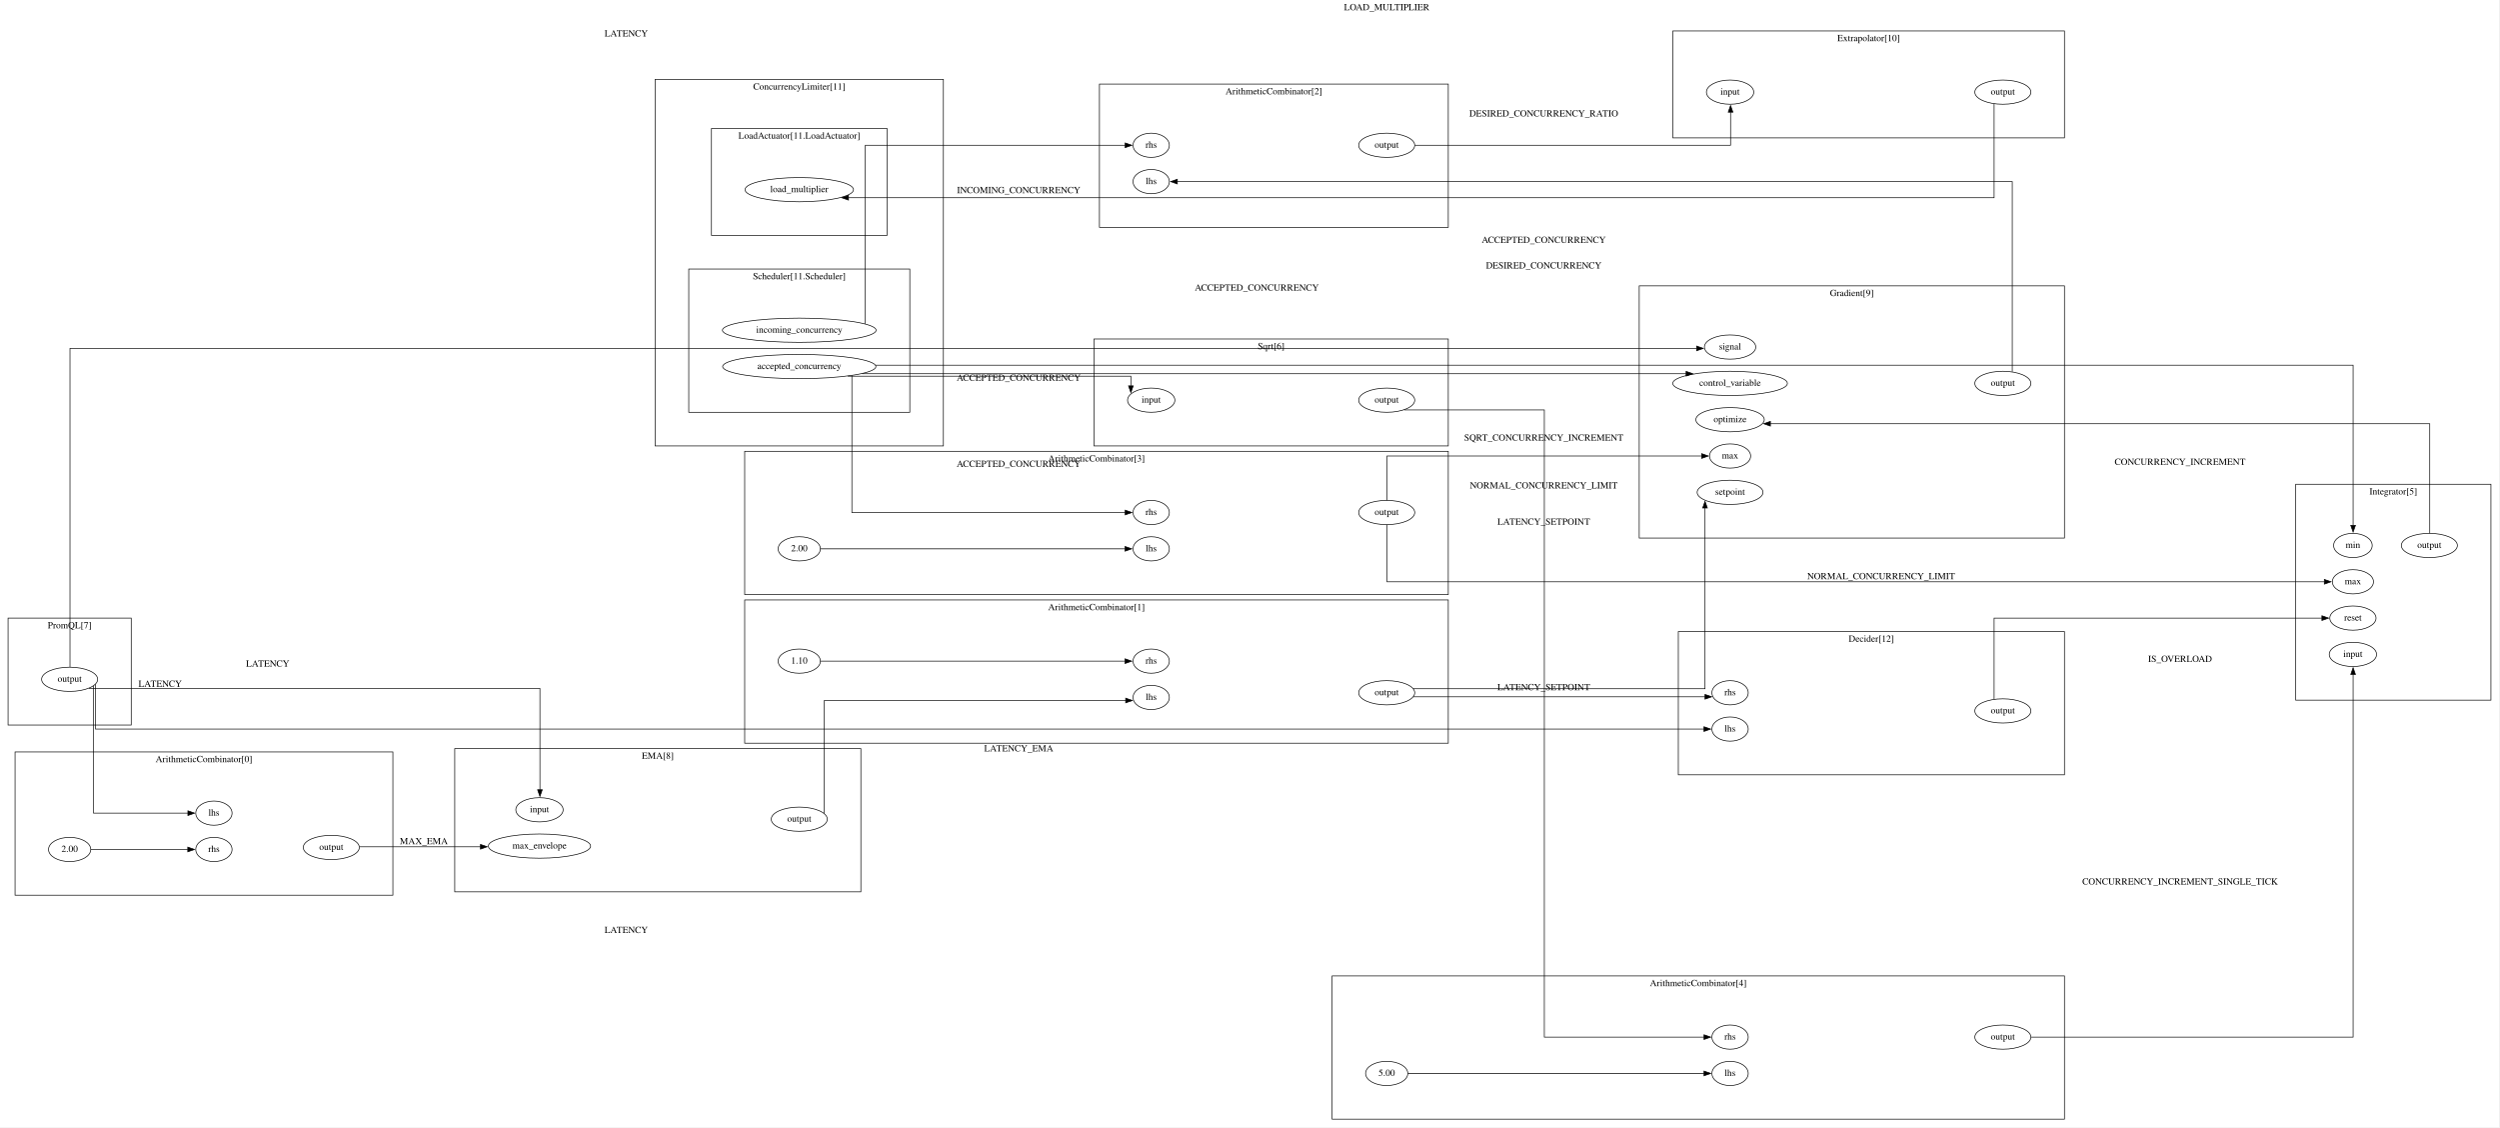
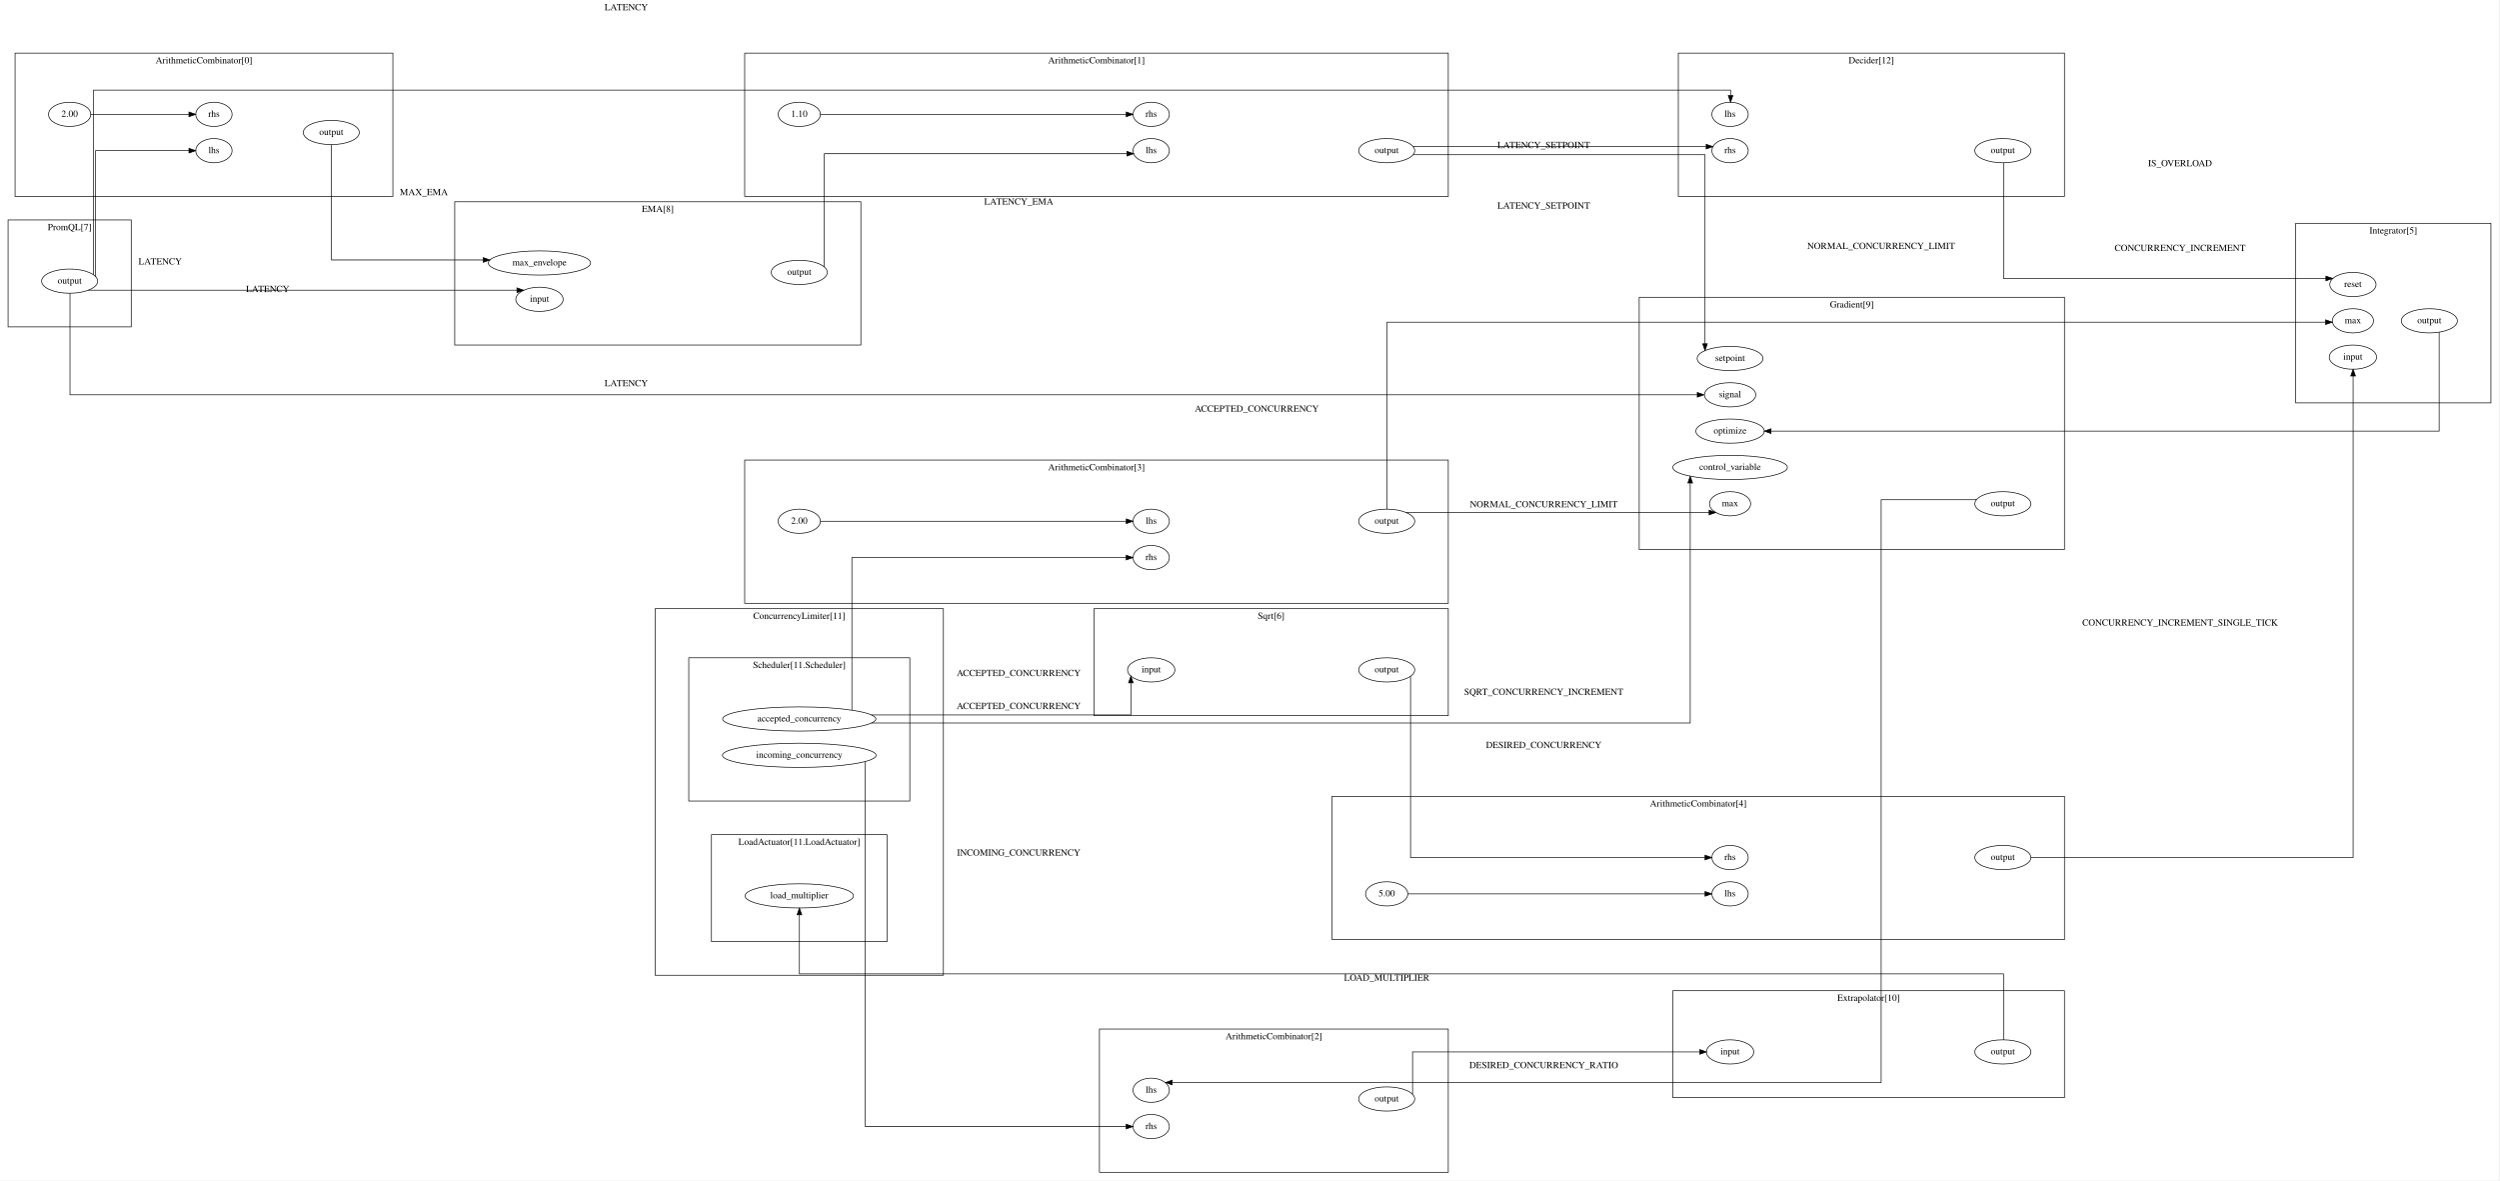
- <svg xmlns="http://www.w3.org/2000/svg" width="3717pt" height="1676pt" viewBox="0.00 0.00 3717.10 1676.00">
-   <g id="graph0" class="graph" transform="scale(1 1) rotate(0) translate(4 1672)">
-     <polygon fill="white" stroke="none" points="-4,4 -4,-1672 3713.1,-1672 3713.1,4 -4,4" />
+ <svg xmlns="http://www.w3.org/2000/svg" width="3717pt" height="1755pt" viewBox="0.00 0.00 3717.10 1755.00">
+   <g id="graph0" class="graph" transform="scale(1 1) rotate(0) translate(4 1751)">
+     <polygon fill="white" stroke="transparent" points="-4,4 -4,-1751 3713.1,-1751 3713.1,4 -4,4" />
    <g id="clust1" class="cluster">
-       <polygon fill="none" stroke="black" points="18.4,-341 18.4,-554 580.39,-554 580.39,-341 18.4,-341" />
-       <text text-anchor="middle" x="299.39" y="-538.8" font-family="Times,serif" font-size="14.00">ArithmeticCombinator[0]</text>
+       <polygon fill="none" stroke="black" points="18.4,-1459 18.4,-1672 580.39,-1672 580.39,-1459 18.4,-1459" />
+       <text text-anchor="middle" x="299.39" y="-1656.8" font-family="Times,serif" font-size="14.00">ArithmeticCombinator[0]</text>
    </g>
    <g id="clust4" class="cluster">
-       <polygon fill="none" stroke="black" points="1103.66,-567 1103.66,-780 2150.24,-780 2150.24,-567 1103.66,-567" />
-       <text text-anchor="middle" x="1626.95" y="-764.8" font-family="Times,serif" font-size="14.00">ArithmeticCombinator[1]</text>
+       <polygon fill="none" stroke="black" points="1103.66,-1459 1103.66,-1672 2150.24,-1672 2150.24,-1459 1103.66,-1459" />
+       <text text-anchor="middle" x="1626.95" y="-1656.8" font-family="Times,serif" font-size="14.00">ArithmeticCombinator[1]</text>
    </g>
    <g id="clust7" class="cluster">
-       <polygon fill="none" stroke="black" points="1631.35,-1334 1631.35,-1547 2150.24,-1547 2150.24,-1334 1631.35,-1334" />
-       <text text-anchor="middle" x="1890.79" y="-1531.8" font-family="Times,serif" font-size="14.00">ArithmeticCombinator[2]</text>
+       <polygon fill="none" stroke="black" points="1631.35,-8 1631.35,-221 2150.24,-221 2150.24,-8 1631.35,-8" />
+       <text text-anchor="middle" x="1890.79" y="-205.8" font-family="Times,serif" font-size="14.00">ArithmeticCombinator[2]</text>
    </g>
    <g id="clust10" class="cluster">
-       <polygon fill="none" stroke="black" points="1103.66,-788 1103.66,-1001 2150.24,-1001 2150.24,-788 1103.66,-788" />
-       <text text-anchor="middle" x="1626.95" y="-985.8" font-family="Times,serif" font-size="14.00">ArithmeticCombinator[3]</text>
+       <polygon fill="none" stroke="black" points="1103.66,-854 1103.66,-1067 2150.24,-1067 2150.24,-854 1103.66,-854" />
+       <text text-anchor="middle" x="1626.95" y="-1051.8" font-family="Times,serif" font-size="14.00">ArithmeticCombinator[3]</text>
    </g>
    <g id="clust13" class="cluster">
-       <polygon fill="none" stroke="black" points="1977.45,-8 1977.45,-221 3066.72,-221 3066.72,-8 1977.45,-8" />
-       <text text-anchor="middle" x="2522.08" y="-205.8" font-family="Times,serif" font-size="14.00">ArithmeticCombinator[4]</text>
+       <polygon fill="none" stroke="black" points="1977.45,-354 1977.45,-567 3066.72,-567 3066.72,-354 1977.45,-354" />
+       <text text-anchor="middle" x="2522.08" y="-551.8" font-family="Times,serif" font-size="14.00">ArithmeticCombinator[4]</text>
    </g>
    <g id="clust16" class="cluster">
-       <polygon fill="none" stroke="black" points="970.47,-1009 970.47,-1554 1399.25,-1554 1399.25,-1009 970.47,-1009" />
-       <text text-anchor="middle" x="1184.86" y="-1538.8" font-family="Times,serif" font-size="14.00">ConcurrencyLimiter[11]</text>
+       <polygon fill="none" stroke="black" points="970.47,-301 970.47,-846 1399.25,-846 1399.25,-301 970.47,-301" />
+       <text text-anchor="middle" x="1184.86" y="-830.8" font-family="Times,serif" font-size="14.00">ConcurrencyLimiter[11]</text>
    </g>
    <g id="clust17" class="cluster">
-       <polygon fill="none" stroke="black" points="1054.27,-1322 1054.27,-1481 1315.45,-1481 1315.45,-1322 1054.27,-1322" />
-       <text text-anchor="middle" x="1184.86" y="-1465.8" font-family="Times,serif" font-size="14.00">LoadActuator[11.LoadActuator]</text>
+       <polygon fill="none" stroke="black" points="1054.27,-351 1054.27,-510 1315.45,-510 1315.45,-351 1054.27,-351" />
+       <text text-anchor="middle" x="1184.86" y="-494.8" font-family="Times,serif" font-size="14.00">LoadActuator[11.LoadActuator]</text>
    </g>
    <g id="clust19" class="cluster">
-       <polygon fill="none" stroke="black" points="1020.47,-1059 1020.47,-1272 1349.25,-1272 1349.25,-1059 1020.47,-1059" />
-       <text text-anchor="middle" x="1184.86" y="-1256.8" font-family="Times,serif" font-size="14.00">Scheduler[11.Scheduler]</text>
+       <polygon fill="none" stroke="black" points="1020.47,-560 1020.47,-773 1349.25,-773 1349.25,-560 1020.47,-560" />
+       <text text-anchor="middle" x="1184.86" y="-757.8" font-family="Times,serif" font-size="14.00">Scheduler[11.Scheduler]</text>
    </g>
    <g id="clust21" class="cluster">
-       <polygon fill="none" stroke="black" points="2492.38,-520 2492.38,-733 3066.72,-733 3066.72,-520 2492.38,-520" />
-       <text text-anchor="middle" x="2779.55" y="-717.8" font-family="Times,serif" font-size="14.00">Decider[12]</text>
+       <polygon fill="none" stroke="black" points="2492.38,-1459 2492.38,-1672 3066.72,-1672 3066.72,-1459 2492.38,-1459" />
+       <text text-anchor="middle" x="2779.55" y="-1656.8" font-family="Times,serif" font-size="14.00">Decider[12]</text>
    </g>
    <g id="clust24" class="cluster">
-       <polygon fill="none" stroke="black" points="672.39,-346 672.39,-559 1276.46,-559 1276.46,-346 672.39,-346" />
-       <text text-anchor="middle" x="974.42" y="-543.8" font-family="Times,serif" font-size="14.00">EMA[8]</text>
+       <polygon fill="none" stroke="black" points="672.39,-1238 672.39,-1451 1276.46,-1451 1276.46,-1238 672.39,-1238" />
+       <text text-anchor="middle" x="974.42" y="-1435.8" font-family="Times,serif" font-size="14.00">EMA[8]</text>
    </g>
    <g id="clust27" class="cluster">
-       <polygon fill="none" stroke="black" points="2484.28,-1467 2484.28,-1626 3066.72,-1626 3066.72,-1467 2484.28,-1467" />
-       <text text-anchor="middle" x="2775.5" y="-1610.8" font-family="Times,serif" font-size="14.00">Extrapolator[10]</text>
+       <polygon fill="none" stroke="black" points="2484.28,-119 2484.28,-278 3066.72,-278 3066.72,-119 2484.28,-119" />
+       <text text-anchor="middle" x="2775.5" y="-262.8" font-family="Times,serif" font-size="14.00">Extrapolator[10]</text>
    </g>
    <g id="clust30" class="cluster">
-       <polygon fill="none" stroke="black" points="2434.24,-872 2434.24,-1247 3066.72,-1247 3066.72,-872 2434.24,-872" />
-       <text text-anchor="middle" x="2750.48" y="-1231.8" font-family="Times,serif" font-size="14.00">Gradient[9]</text>
+       <polygon fill="none" stroke="black" points="2434.24,-934 2434.24,-1309 3066.72,-1309 3066.72,-934 2434.24,-934" />
+       <text text-anchor="middle" x="2750.48" y="-1293.8" font-family="Times,serif" font-size="14.00">Gradient[9]</text>
    </g>
    <g id="clust33" class="cluster">
-       <polygon fill="none" stroke="black" points="3410.72,-631 3410.72,-952 3701.1,-952 3701.1,-631 3410.72,-631" />
-       <text text-anchor="middle" x="3555.91" y="-936.8" font-family="Times,serif" font-size="14.00">Integrator[5]</text>
+       <polygon fill="none" stroke="black" points="3410.72,-1152 3410.72,-1419 3701.1,-1419 3701.1,-1152 3410.72,-1152" />
+       <text text-anchor="middle" x="3555.91" y="-1403.8" font-family="Times,serif" font-size="14.00">Integrator[5]</text>
    </g>
    <g id="clust36" class="cluster">
-       <polygon fill="none" stroke="black" points="8,-594 8,-753 191.19,-753 191.19,-594 8,-594" />
-       <text text-anchor="middle" x="99.6" y="-737.8" font-family="Times,serif" font-size="14.00">PromQL[7]</text>
+       <polygon fill="none" stroke="black" points="8,-1265 8,-1424 191.19,-1424 191.19,-1265 8,-1265" />
+       <text text-anchor="middle" x="99.6" y="-1408.8" font-family="Times,serif" font-size="14.00">PromQL[7]</text>
    </g>
    <g id="clust38" class="cluster">
-       <polygon fill="none" stroke="black" points="1623.25,-1009 1623.25,-1168 2150.24,-1168 2150.24,-1009 1623.25,-1009" />
-       <text text-anchor="middle" x="1886.75" y="-1152.8" font-family="Times,serif" font-size="14.00">Sqrt[6]</text>
+       <polygon fill="none" stroke="black" points="1623.25,-687 1623.25,-846 2150.24,-846 2150.24,-687 1623.25,-687" />
+       <text text-anchor="middle" x="1886.75" y="-830.8" font-family="Times,serif" font-size="14.00">Sqrt[6]</text>
    </g>
    <g id="node1" class="node">
-       <ellipse fill="none" stroke="black" cx="99.6" cy="-409" rx="31.4" ry="18" />
-       <text text-anchor="middle" x="99.6" y="-405.3" font-family="Times,serif" font-size="14.00">2.00</text>
+       <ellipse fill="none" stroke="black" cx="99.6" cy="-1581" rx="31.4" ry="18" />
+       <text text-anchor="middle" x="99.6" y="-1577.3" font-family="Times,serif" font-size="14.00">2.00</text>
    </g>
    <g id="node4" class="node">
-       <ellipse fill="none" stroke="black" cx="314.19" cy="-409" rx="27" ry="18" />
-       <text text-anchor="middle" x="314.19" y="-405.3" font-family="Times,serif" font-size="14.00">rhs</text>
+       <ellipse fill="none" stroke="black" cx="314.19" cy="-1581" rx="27" ry="18" />
+       <text text-anchor="middle" x="314.19" y="-1577.3" font-family="Times,serif" font-size="14.00">rhs</text>
    </g>
    <g id="edge1" class="edge">
-       <path fill="none" stroke="black" d="M131.26,-409C131.26,-409 275.31,-409 275.31,-409" />
-       <polygon fill="black" stroke="black" points="275.31,-412.5 285.31,-409 275.31,-405.5 275.31,-412.5" />
+       <path fill="none" stroke="black" d="M130.8,-1581C130.8,-1581 277.03,-1581 277.03,-1581" />
+       <polygon fill="black" stroke="black" points="277.03,-1584.5 287.03,-1581 277.03,-1577.5 277.03,-1584.5" />
    </g>
    <g id="node2" class="node">
-       <ellipse fill="none" stroke="black" cx="314.19" cy="-463" rx="27" ry="18" />
-       <text text-anchor="middle" x="314.19" y="-459.3" font-family="Times,serif" font-size="14.00">lhs</text>
+       <ellipse fill="none" stroke="black" cx="314.19" cy="-1527" rx="27" ry="18" />
+       <text text-anchor="middle" x="314.19" y="-1523.3" font-family="Times,serif" font-size="14.00">lhs</text>
    </g>
    <g id="node3" class="node">
-       <ellipse fill="none" stroke="black" cx="488.79" cy="-412" rx="41.69" ry="18" />
-       <text text-anchor="middle" x="488.79" y="-408.3" font-family="Times,serif" font-size="14.00">output</text>
+       <ellipse fill="none" stroke="black" cx="488.79" cy="-1554" rx="41.69" ry="18" />
+       <text text-anchor="middle" x="488.79" y="-1550.3" font-family="Times,serif" font-size="14.00">output</text>
    </g>
    <g id="node27" class="node">
-       <ellipse fill="none" stroke="black" cx="798.43" cy="-414" rx="76.09" ry="18" />
-       <text text-anchor="middle" x="798.43" y="-410.3" font-family="Times,serif" font-size="14.00">max_envelope</text>
+       <ellipse fill="none" stroke="black" cx="798.43" cy="-1360" rx="76.09" ry="18" />
+       <text text-anchor="middle" x="798.43" y="-1356.3" font-family="Times,serif" font-size="14.00">max_envelope</text>
+     </g>
+     <g id="edge28" class="edge">
+       <path fill="none" stroke="black" d="M489.1,-1535.83C489.1,-1488.4 489.1,-1364.5 489.1,-1364.5 489.1,-1364.5 714.73,-1364.5 714.73,-1364.5" />
+       <polygon fill="black" stroke="black" points="714.73,-1368 724.73,-1364.5 714.73,-1361 714.73,-1368" />
+       <text text-anchor="middle" x="626.39" y="-1460.8" font-family="Times,serif" font-size="14.00">MAX_EMA</text>
+     </g>
+     <g id="node5" class="node">
+       <ellipse fill="none" stroke="black" cx="1184.86" cy="-1581" rx="31.4" ry="18" />
+       <text text-anchor="middle" x="1184.86" y="-1577.3" font-family="Times,serif" font-size="14.00">1.10</text>
+     </g>
+     <g id="node8" class="node">
+       <ellipse fill="none" stroke="black" cx="1708.35" cy="-1581" rx="27" ry="18" />
+       <text text-anchor="middle" x="1708.35" y="-1577.3" font-family="Times,serif" font-size="14.00">rhs</text>
+     </g>
+     <g id="edge3" class="edge">
+       <path fill="none" stroke="black" d="M1216.43,-1581C1216.43,-1581 1671.23,-1581 1671.23,-1581" />
+       <polygon fill="black" stroke="black" points="1671.23,-1584.5 1681.23,-1581 1671.23,-1577.5 1671.23,-1584.5" />
+     </g>
+     <g id="node6" class="node">
+       <ellipse fill="none" stroke="black" cx="1708.35" cy="-1527" rx="27" ry="18" />
+       <text text-anchor="middle" x="1708.35" y="-1523.3" font-family="Times,serif" font-size="14.00">lhs</text>
+     </g>
+     <g id="node7" class="node">
+       <ellipse fill="none" stroke="black" cx="2058.64" cy="-1527" rx="41.69" ry="18" />
+       <text text-anchor="middle" x="2058.64" y="-1523.3" font-family="Times,serif" font-size="14.00">output</text>
+     </g>
+     <g id="node25" class="node">
+       <ellipse fill="none" stroke="black" cx="2569.38" cy="-1527" rx="27" ry="18" />
+       <text text-anchor="middle" x="2569.38" y="-1523.3" font-family="Times,serif" font-size="14.00">rhs</text>
+     </g>
+     <g id="edge22" class="edge">
+       <path fill="none" stroke="black" d="M2097.87,-1533C2097.87,-1533 2533.84,-1533 2533.84,-1533" />
+       <polygon fill="black" stroke="black" points="2533.84,-1536.5 2543.84,-1533 2533.84,-1529.5 2533.84,-1536.5" />
+       <text text-anchor="middle" x="2292.24" y="-1530.8" font-family="Times,serif" font-size="14.00">LATENCY_SETPOINT</text>
+     </g>
+     <g id="node35" class="node">
+       <ellipse fill="none" stroke="black" cx="2569.38" cy="-1218" rx="48.99" ry="18" />
+       <text text-anchor="middle" x="2569.38" y="-1214.3" font-family="Times,serif" font-size="14.00">setpoint</text>
    </g>
    <g id="edge21" class="edge">
-       <path fill="none" stroke="black" d="M530.87,-413C530.87,-413 710.67,-413 710.67,-413" />
-       <polygon fill="black" stroke="black" points="710.67,-416.5 720.67,-413 710.67,-409.5 710.67,-416.5" />
-       <text text-anchor="middle" x="626.39" y="-416.8" font-family="Times,serif" font-size="14.00">MAX_EMA</text>
-     </g>
-     <g id="node5" class="node">
-       <ellipse fill="none" stroke="black" cx="1184.86" cy="-689" rx="31.4" ry="18" />
-       <text text-anchor="middle" x="1184.86" y="-685.3" font-family="Times,serif" font-size="14.00">1.10</text>
-     </g>
-     <g id="node8" class="node">
-       <ellipse fill="none" stroke="black" cx="1708.35" cy="-689" rx="27" ry="18" />
-       <text text-anchor="middle" x="1708.35" y="-685.3" font-family="Times,serif" font-size="14.00">rhs</text>
-     </g>
-     <g id="edge3" class="edge">
-       <path fill="none" stroke="black" d="M1216.43,-689C1216.43,-689 1669.41,-689 1669.41,-689" />
-       <polygon fill="black" stroke="black" points="1669.41,-692.5 1679.41,-689 1669.41,-685.5 1669.41,-692.5" />
-     </g>
-     <g id="node6" class="node">
-       <ellipse fill="none" stroke="black" cx="1708.35" cy="-635" rx="27" ry="18" />
-       <text text-anchor="middle" x="1708.35" y="-631.3" font-family="Times,serif" font-size="14.00">lhs</text>
-     </g>
-     <g id="node7" class="node">
-       <ellipse fill="none" stroke="black" cx="2058.64" cy="-642" rx="41.69" ry="18" />
-       <text text-anchor="middle" x="2058.64" y="-638.3" font-family="Times,serif" font-size="14.00">output</text>
-     </g>
-     <g id="node25" class="node">
-       <ellipse fill="none" stroke="black" cx="2569.38" cy="-642" rx="27" ry="18" />
-       <text text-anchor="middle" x="2569.38" y="-638.3" font-family="Times,serif" font-size="14.00">rhs</text>
+       <path fill="none" stroke="black" d="M2098.2,-1521C2211.99,-1521 2532.1,-1521 2532.1,-1521 2532.1,-1521 2532.1,-1239.88 2532.1,-1239.88" />
+       <polygon fill="black" stroke="black" points="2535.6,-1239.88 2532.1,-1229.88 2528.6,-1239.88 2535.6,-1239.88" />
+       <text text-anchor="middle" x="2292.24" y="-1440.8" font-family="Times,serif" font-size="14.00">LATENCY_SETPOINT</text>
+     </g>
+     <g id="node9" class="node">
+       <ellipse fill="none" stroke="black" cx="1708.35" cy="-130" rx="27" ry="18" />
+       <text text-anchor="middle" x="1708.35" y="-126.3" font-family="Times,serif" font-size="14.00">lhs</text>
+     </g>
+     <g id="node10" class="node">
+       <ellipse fill="none" stroke="black" cx="2058.64" cy="-117" rx="41.69" ry="18" />
+       <text text-anchor="middle" x="2058.64" y="-113.3" font-family="Times,serif" font-size="14.00">output</text>
+     </g>
+     <g id="node29" class="node">
+       <ellipse fill="none" stroke="black" cx="2569.38" cy="-187" rx="35.19" ry="18" />
+       <text text-anchor="middle" x="2569.38" y="-183.3" font-family="Times,serif" font-size="14.00">input</text>
+     </g>
+     <g id="edge29" class="edge">
+       <path fill="none" stroke="black" d="M2097.1,-123.97C2097.1,-141.67 2097.1,-187 2097.1,-187 2097.1,-187 2524.27,-187 2524.27,-187" />
+       <polygon fill="black" stroke="black" points="2524.27,-190.5 2534.27,-187 2524.27,-183.5 2524.27,-190.5" />
+       <text text-anchor="middle" x="2292.24" y="-162.8" font-family="Times,serif" font-size="14.00">DESIRED_CONCURRENCY_RATIO</text>
+     </g>
+     <g id="node11" class="node">
+       <ellipse fill="none" stroke="black" cx="1708.35" cy="-76" rx="27" ry="18" />
+       <text text-anchor="middle" x="1708.35" y="-72.3" font-family="Times,serif" font-size="14.00">rhs</text>
+     </g>
+     <g id="node12" class="node">
+       <ellipse fill="none" stroke="black" cx="1184.86" cy="-976" rx="31.4" ry="18" />
+       <text text-anchor="middle" x="1184.86" y="-972.3" font-family="Times,serif" font-size="14.00">2.00</text>
+     </g>
+     <g id="node13" class="node">
+       <ellipse fill="none" stroke="black" cx="1708.35" cy="-976" rx="27" ry="18" />
+       <text text-anchor="middle" x="1708.35" y="-972.3" font-family="Times,serif" font-size="14.00">lhs</text>
+     </g>
+     <g id="edge6" class="edge">
+       <path fill="none" stroke="black" d="M1216.43,-976C1216.43,-976 1671.23,-976 1671.23,-976" />
+       <polygon fill="black" stroke="black" points="1671.23,-979.5 1681.23,-976 1671.23,-972.5 1671.23,-979.5" />
+     </g>
+     <g id="node14" class="node">
+       <ellipse fill="none" stroke="black" cx="2058.64" cy="-976" rx="41.69" ry="18" />
+       <text text-anchor="middle" x="2058.64" y="-972.3" font-family="Times,serif" font-size="14.00">output</text>
+     </g>
+     <g id="node32" class="node">
+       <ellipse fill="none" stroke="black" cx="2569.38" cy="-1002" rx="30.59" ry="18" />
+       <text text-anchor="middle" x="2569.38" y="-998.3" font-family="Times,serif" font-size="14.00">max</text>
    </g>
    <g id="edge26" class="edge">
-       <path fill="none" stroke="black" d="M2098.29,-636C2098.29,-636 2532.09,-636 2532.09,-636" />
-       <polygon fill="black" stroke="black" points="2532.09,-639.5 2542.09,-636 2532.09,-632.5 2532.09,-639.5" />
-       <text text-anchor="middle" x="2292.24" y="-645.8" font-family="Times,serif" font-size="14.00">LATENCY_SETPOINT</text>
-     </g>
-     <g id="node35" class="node">
-       <ellipse fill="none" stroke="black" cx="2569.38" cy="-940" rx="48.99" ry="18" />
-       <text text-anchor="middle" x="2569.38" y="-936.3" font-family="Times,serif" font-size="14.00">setpoint</text>
+       <path fill="none" stroke="black" d="M2087.57,-989C2087.57,-989 2538.17,-989 2538.17,-989" />
+       <polygon fill="black" stroke="black" points="2538.17,-992.5 2548.17,-989 2538.17,-985.5 2538.17,-992.5" />
+       <text text-anchor="middle" x="2292.24" y="-996.8" font-family="Times,serif" font-size="14.00">NORMAL_CONCURRENCY_LIMIT</text>
+     </g>
+     <g id="node38" class="node">
+       <ellipse fill="none" stroke="black" cx="3495.81" cy="-1274" rx="30.59" ry="18" />
+       <text text-anchor="middle" x="3495.81" y="-1270.3" font-family="Times,serif" font-size="14.00">max</text>
    </g>
    <g id="edge25" class="edge">
-       <path fill="none" stroke="black" d="M2098.2,-648C2211.99,-648 2532.1,-648 2532.1,-648 2532.1,-648 2532.1,-916.68 2532.1,-916.68" />
-       <polygon fill="black" stroke="black" points="2528.6,-916.68 2532.1,-926.68 2535.6,-916.68 2528.6,-916.68" />
-       <text text-anchor="middle" x="2292.24" y="-891.8" font-family="Times,serif" font-size="14.00">LATENCY_SETPOINT</text>
-     </g>
-     <g id="node9" class="node">
-       <ellipse fill="none" stroke="black" cx="1708.35" cy="-1402" rx="27" ry="18" />
-       <text text-anchor="middle" x="1708.35" y="-1398.3" font-family="Times,serif" font-size="14.00">lhs</text>
-     </g>
-     <g id="node10" class="node">
-       <ellipse fill="none" stroke="black" cx="2058.64" cy="-1456" rx="41.69" ry="18" />
-       <text text-anchor="middle" x="2058.64" y="-1452.3" font-family="Times,serif" font-size="14.00">output</text>
-     </g>
-     <g id="node29" class="node">
-       <ellipse fill="none" stroke="black" cx="2569.38" cy="-1535" rx="35.19" ry="18" />
-       <text text-anchor="middle" x="2569.38" y="-1531.3" font-family="Times,serif" font-size="14.00">input</text>
+       <path fill="none" stroke="black" d="M2059.1,-994.07C2059.1,-1058.34 2059.1,-1272 2059.1,-1272 2059.1,-1272 3455.14,-1272 3455.14,-1272" />
+       <polygon fill="black" stroke="black" points="3455.14,-1275.5 3465.14,-1272 3455.14,-1268.5 3455.14,-1275.5" />
+       <text text-anchor="middle" x="2794.02" y="-1380.8" font-family="Times,serif" font-size="14.00">NORMAL_CONCURRENCY_LIMIT</text>
+     </g>
+     <g id="node15" class="node">
+       <ellipse fill="none" stroke="black" cx="1708.35" cy="-922" rx="27" ry="18" />
+       <text text-anchor="middle" x="1708.35" y="-918.3" font-family="Times,serif" font-size="14.00">rhs</text>
+     </g>
+     <g id="node16" class="node">
+       <ellipse fill="none" stroke="black" cx="2058.64" cy="-422" rx="31.4" ry="18" />
+       <text text-anchor="middle" x="2058.64" y="-418.3" font-family="Times,serif" font-size="14.00">5.00</text>
+     </g>
+     <g id="node17" class="node">
+       <ellipse fill="none" stroke="black" cx="2569.38" cy="-422" rx="27" ry="18" />
+       <text text-anchor="middle" x="2569.38" y="-418.3" font-family="Times,serif" font-size="14.00">lhs</text>
+     </g>
+     <g id="edge8" class="edge">
+       <path fill="none" stroke="black" d="M2090.21,-422C2090.21,-422 2532.13,-422 2532.13,-422" />
+       <polygon fill="black" stroke="black" points="2532.13,-425.5 2542.13,-422 2532.13,-418.5 2532.13,-425.5" />
+     </g>
+     <g id="node18" class="node">
+       <ellipse fill="none" stroke="black" cx="2975.12" cy="-476" rx="41.69" ry="18" />
+       <text text-anchor="middle" x="2975.12" y="-472.3" font-family="Times,serif" font-size="14.00">output</text>
+     </g>
+     <g id="node37" class="node">
+       <ellipse fill="none" stroke="black" cx="3495.81" cy="-1220" rx="35.19" ry="18" />
+       <text text-anchor="middle" x="3495.81" y="-1216.3" font-family="Times,serif" font-size="14.00">input</text>
+     </g>
+     <g id="edge32" class="edge">
+       <path fill="none" stroke="black" d="M3016.87,-476C3140.5,-476 3496.1,-476 3496.1,-476 3496.1,-476 3496.1,-1191.98 3496.1,-1191.98" />
+       <polygon fill="black" stroke="black" points="3492.6,-1191.98 3496.1,-1201.98 3499.6,-1191.98 3492.6,-1191.98" />
+       <text text-anchor="middle" x="3238.72" y="-820.8" font-family="Times,serif" font-size="14.00">CONCURRENCY_INCREMENT_SINGLE_TICK</text>
+     </g>
+     <g id="node19" class="node">
+       <ellipse fill="none" stroke="black" cx="2569.38" cy="-476" rx="27" ry="18" />
+       <text text-anchor="middle" x="2569.38" y="-472.3" font-family="Times,serif" font-size="14.00">rhs</text>
+     </g>
+     <g id="node20" class="node">
+       <ellipse fill="none" stroke="black" cx="1184.86" cy="-419" rx="80.69" ry="18" />
+       <text text-anchor="middle" x="1184.86" y="-415.3" font-family="Times,serif" font-size="14.00">load_multiplier</text>
+     </g>
+     <g id="node21" class="node">
+       <ellipse fill="none" stroke="black" cx="1184.86" cy="-682" rx="113.98" ry="18" />
+       <text text-anchor="middle" x="1184.86" y="-678.3" font-family="Times,serif" font-size="14.00">accepted_concurrency</text>
+     </g>
+     <g id="edge16" class="edge">
+       <path fill="none" stroke="black" d="M1263.1,-695.25C1263.1,-745.56 1263.1,-922 1263.1,-922 1263.1,-922 1671.17,-922 1671.17,-922" />
+       <polygon fill="black" stroke="black" points="1671.17,-925.5 1681.17,-922 1671.17,-918.5 1671.17,-925.5" />
+       <text text-anchor="middle" x="1511.25" y="-745.8" font-family="Times,serif" font-size="14.00">ACCEPTED_CONCURRENCY</text>
+     </g>
+     <g id="node31" class="node">
+       <ellipse fill="none" stroke="black" cx="2569.38" cy="-1056" rx="85.29" ry="18" />
+       <text text-anchor="middle" x="2569.38" y="-1052.3" font-family="Times,serif" font-size="14.00">control_variable</text>
+     </g>
+     <g id="edge18" class="edge">
+       <path fill="none" stroke="black" d="M1292.19,-676C1607.68,-676 2510.1,-676 2510.1,-676 2510.1,-676 2510.1,-1032.92 2510.1,-1032.92" />
+       <polygon fill="black" stroke="black" points="2506.6,-1032.92 2510.1,-1042.92 2513.6,-1032.92 2506.6,-1032.92" />
+       <text text-anchor="middle" x="1865.45" y="-1138.8" font-family="Times,serif" font-size="14.00">ACCEPTED_CONCURRENCY</text>
+     </g>
+     <g id="node42" class="node">
+       <ellipse fill="none" stroke="black" cx="1708.35" cy="-755" rx="35.19" ry="18" />
+       <text text-anchor="middle" x="1708.35" y="-751.3" font-family="Times,serif" font-size="14.00">input</text>
+     </g>
+     <g id="edge17" class="edge">
+       <path fill="none" stroke="black" d="M1292.19,-688C1437.29,-688 1678.1,-688 1678.1,-688 1678.1,-688 1678.1,-735.68 1678.1,-735.68" />
+       <polygon fill="black" stroke="black" points="1674.6,-735.68 1678.1,-745.68 1681.6,-735.68 1674.6,-735.68" />
+       <text text-anchor="middle" x="1511.25" y="-696.8" font-family="Times,serif" font-size="14.00">ACCEPTED_CONCURRENCY</text>
+     </g>
+     <g id="node22" class="node">
+       <ellipse fill="none" stroke="black" cx="1184.86" cy="-628" rx="114.28" ry="18" />
+       <text text-anchor="middle" x="1184.86" y="-624.3" font-family="Times,serif" font-size="14.00">incoming_concurrency</text>
+     </g>
+     <g id="edge19" class="edge">
+       <path fill="none" stroke="black" d="M1283.1,-618.42C1283.1,-545.12 1283.1,-76 1283.1,-76 1283.1,-76 1671.1,-76 1671.1,-76" />
+       <polygon fill="black" stroke="black" points="1671.1,-79.5 1681.1,-76 1671.1,-72.5 1671.1,-79.5" />
+       <text text-anchor="middle" x="1511.25" y="-478.8" font-family="Times,serif" font-size="14.00">INCOMING_CONCURRENCY</text>
+     </g>
+     <g id="node23" class="node">
+       <ellipse fill="none" stroke="black" cx="2569.38" cy="-1581" rx="27" ry="18" />
+       <text text-anchor="middle" x="2569.38" y="-1577.3" font-family="Times,serif" font-size="14.00">lhs</text>
+     </g>
+     <g id="node24" class="node">
+       <ellipse fill="none" stroke="black" cx="2975.12" cy="-1527" rx="41.69" ry="18" />
+       <text text-anchor="middle" x="2975.12" y="-1523.3" font-family="Times,serif" font-size="14.00">output</text>
+     </g>
+     <g id="node40" class="node">
+       <ellipse fill="none" stroke="black" cx="3495.81" cy="-1328" rx="34.39" ry="18" />
+       <text text-anchor="middle" x="3495.81" y="-1324.3" font-family="Times,serif" font-size="14.00">reset</text>
+     </g>
+     <g id="edge24" class="edge">
+       <path fill="none" stroke="black" d="M2976.1,-1508.78C2976.1,-1461.23 2976.1,-1337 2976.1,-1337 2976.1,-1337 3455.62,-1337 3455.62,-1337" />
+       <polygon fill="black" stroke="black" points="3455.62,-1340.5 3465.62,-1337 3455.62,-1333.5 3455.62,-1340.5" />
+       <text text-anchor="middle" x="3238.72" y="-1503.8" font-family="Times,serif" font-size="14.00">IS_OVERLOAD</text>
+     </g>
+     <g id="node26" class="node">
+       <ellipse fill="none" stroke="black" cx="798.43" cy="-1306" rx="35.19" ry="18" />
+       <text text-anchor="middle" x="798.43" y="-1302.3" font-family="Times,serif" font-size="14.00">input</text>
+     </g>
+     <g id="node28" class="node">
+       <ellipse fill="none" stroke="black" cx="1184.86" cy="-1346" rx="41.69" ry="18" />
+       <text text-anchor="middle" x="1184.86" y="-1342.3" font-family="Times,serif" font-size="14.00">output</text>
+     </g>
+     <g id="edge30" class="edge">
+       <path fill="none" stroke="black" d="M1222.1,-1354.04C1222.1,-1388.57 1222.1,-1522.5 1222.1,-1522.5 1222.1,-1522.5 1672.21,-1522.5 1672.21,-1522.5" />
+       <polygon fill="black" stroke="black" points="1672.21,-1526 1682.21,-1522.5 1672.21,-1519 1672.21,-1526" />
+       <text text-anchor="middle" x="1511.25" y="-1446.8" font-family="Times,serif" font-size="14.00">LATENCY_EMA</text>
+     </g>
+     <g id="node30" class="node">
+       <ellipse fill="none" stroke="black" cx="2975.12" cy="-187" rx="41.69" ry="18" />
+       <text text-anchor="middle" x="2975.12" y="-183.3" font-family="Times,serif" font-size="14.00">output</text>
    </g>
    <g id="edge27" class="edge">
-       <path fill="none" stroke="black" d="M2100.5,-1456C2222.65,-1456 2570.1,-1456 2570.1,-1456 2570.1,-1456 2570.1,-1505.16 2570.1,-1505.16" />
-       <polygon fill="black" stroke="black" points="2566.6,-1505.16 2570.1,-1515.16 2573.6,-1505.16 2566.6,-1505.16" />
-       <text text-anchor="middle" x="2292.24" y="-1498.8" font-family="Times,serif" font-size="14.00">DESIRED_CONCURRENCY_RATIO</text>
-     </g>
-     <g id="node11" class="node">
-       <ellipse fill="none" stroke="black" cx="1708.35" cy="-1456" rx="27" ry="18" />
-       <text text-anchor="middle" x="1708.35" y="-1452.3" font-family="Times,serif" font-size="14.00">rhs</text>
-     </g>
-     <g id="node12" class="node">
-       <ellipse fill="none" stroke="black" cx="1184.86" cy="-856" rx="31.4" ry="18" />
-       <text text-anchor="middle" x="1184.86" y="-852.3" font-family="Times,serif" font-size="14.00">2.00</text>
-     </g>
-     <g id="node13" class="node">
-       <ellipse fill="none" stroke="black" cx="1708.35" cy="-856" rx="27" ry="18" />
-       <text text-anchor="middle" x="1708.35" y="-852.3" font-family="Times,serif" font-size="14.00">lhs</text>
-     </g>
-     <g id="edge6" class="edge">
-       <path fill="none" stroke="black" d="M1216.43,-856C1216.43,-856 1669.41,-856 1669.41,-856" />
-       <polygon fill="black" stroke="black" points="1669.41,-859.5 1679.41,-856 1669.41,-852.5 1669.41,-859.5" />
-     </g>
-     <g id="node14" class="node">
-       <ellipse fill="none" stroke="black" cx="2058.64" cy="-910" rx="41.69" ry="18" />
-       <text text-anchor="middle" x="2058.64" y="-906.3" font-family="Times,serif" font-size="14.00">output</text>
-     </g>
-     <g id="node32" class="node">
-       <ellipse fill="none" stroke="black" cx="2569.38" cy="-994" rx="30.59" ry="18" />
-       <text text-anchor="middle" x="2569.38" y="-990.3" font-family="Times,serif" font-size="14.00">max</text>
+       <path fill="none" stroke="black" d="M2976.1,-205.12C2976.1,-237.75 2976.1,-303 2976.1,-303 2976.1,-303 1185.1,-303 1185.1,-303 1185.1,-303 1185.1,-390.88 1185.1,-390.88" />
+       <polygon fill="black" stroke="black" points="1181.6,-390.87 1185.1,-400.88 1188.6,-390.88 1181.6,-390.87" />
+       <text text-anchor="middle" x="2058.64" y="-292.8" font-family="Times,serif" font-size="14.00">LOAD_MULTIPLIER</text>
+     </g>
+     <g id="node34" class="node">
+       <ellipse fill="none" stroke="black" cx="2975.12" cy="-1002" rx="41.69" ry="18" />
+       <text text-anchor="middle" x="2975.12" y="-998.3" font-family="Times,serif" font-size="14.00">output</text>
+     </g>
+     <g id="node33" class="node">
+       <ellipse fill="none" stroke="black" cx="2569.38" cy="-1110" rx="50.89" ry="18" />
+       <text text-anchor="middle" x="2569.38" y="-1106.3" font-family="Times,serif" font-size="14.00">optimize</text>
+     </g>
+     <g id="edge31" class="edge">
+       <path fill="none" stroke="black" d="M2935.84,-1008C2882.6,-1008 2794.1,-1008 2794.1,-1008 2794.1,-1008 2794.1,-141.5 2794.1,-141.5 2794.1,-141.5 1739.55,-141.5 1739.55,-141.5" />
+       <polygon fill="black" stroke="black" points="1739.55,-138 1729.55,-141.5 1739.55,-145 1739.55,-138" />
+       <text text-anchor="middle" x="2292.24" y="-638.8" font-family="Times,serif" font-size="14.00">DESIRED_CONCURRENCY</text>
+     </g>
+     <g id="node36" class="node">
+       <ellipse fill="none" stroke="black" cx="2569.38" cy="-1164" rx="38.19" ry="18" />
+       <text text-anchor="middle" x="2569.38" y="-1160.3" font-family="Times,serif" font-size="14.00">signal</text>
+     </g>
+     <g id="node39" class="node">
+       <ellipse fill="none" stroke="black" cx="3609.51" cy="-1274" rx="41.69" ry="18" />
+       <text text-anchor="middle" x="3609.51" y="-1270.3" font-family="Times,serif" font-size="14.00">output</text>
    </g>
    <g id="edge23" class="edge">
-       <path fill="none" stroke="black" d="M2059.1,-928.23C2059.1,-952.93 2059.1,-994 2059.1,-994 2059.1,-994 2527.1,-994 2527.1,-994" />
-       <polygon fill="black" stroke="black" points="2527.1,-997.5 2537.1,-994 2527.1,-990.5 2527.1,-997.5" />
-       <text text-anchor="middle" x="2292.24" y="-945.8" font-family="Times,serif" font-size="14.00">NORMAL_CONCURRENCY_LIMIT</text>
-     </g>
-     <g id="node38" class="node">
-       <ellipse fill="none" stroke="black" cx="3495.81" cy="-807" rx="30.59" ry="18" />
-       <text text-anchor="middle" x="3495.81" y="-803.3" font-family="Times,serif" font-size="14.00">max</text>
-     </g>
-     <g id="edge22" class="edge">
-       <path fill="none" stroke="black" d="M2059.1,-891.59C2059.1,-861.96 2059.1,-807 2059.1,-807 2059.1,-807 3453.29,-807 3453.29,-807" />
-       <polygon fill="black" stroke="black" points="3453.29,-810.5 3463.29,-807 3453.29,-803.5 3453.29,-810.5" />
-       <text text-anchor="middle" x="2794.02" y="-810.8" font-family="Times,serif" font-size="14.00">NORMAL_CONCURRENCY_LIMIT</text>
-     </g>
-     <g id="node15" class="node">
-       <ellipse fill="none" stroke="black" cx="1708.35" cy="-910" rx="27" ry="18" />
-       <text text-anchor="middle" x="1708.35" y="-906.3" font-family="Times,serif" font-size="14.00">rhs</text>
-     </g>
-     <g id="node16" class="node">
-       <ellipse fill="none" stroke="black" cx="2058.64" cy="-76" rx="31.4" ry="18" />
-       <text text-anchor="middle" x="2058.64" y="-72.3" font-family="Times,serif" font-size="14.00">5.00</text>
-     </g>
-     <g id="node17" class="node">
-       <ellipse fill="none" stroke="black" cx="2569.38" cy="-76" rx="27" ry="18" />
-       <text text-anchor="middle" x="2569.38" y="-72.3" font-family="Times,serif" font-size="14.00">lhs</text>
-     </g>
-     <g id="edge8" class="edge">
-       <path fill="none" stroke="black" d="M2090.21,-76C2090.21,-76 2530.62,-76 2530.62,-76" />
-       <polygon fill="black" stroke="black" points="2530.62,-79.5 2540.62,-76 2530.62,-72.5 2530.62,-79.5" />
-     </g>
-     <g id="node18" class="node">
-       <ellipse fill="none" stroke="black" cx="2975.12" cy="-130" rx="41.69" ry="18" />
-       <text text-anchor="middle" x="2975.12" y="-126.3" font-family="Times,serif" font-size="14.00">output</text>
-     </g>
-     <g id="node37" class="node">
-       <ellipse fill="none" stroke="black" cx="3495.81" cy="-699" rx="35.19" ry="18" />
-       <text text-anchor="middle" x="3495.81" y="-695.3" font-family="Times,serif" font-size="14.00">input</text>
-     </g>
-     <g id="edge30" class="edge">
-       <path fill="none" stroke="black" d="M3017.31,-130C3141.34,-130 3496.1,-130 3496.1,-130 3496.1,-130 3496.1,-669.2 3496.1,-669.2" />
-       <polygon fill="black" stroke="black" points="3492.6,-669.2 3496.1,-679.2 3499.6,-669.2 3492.6,-669.2" />
-       <text text-anchor="middle" x="3238.72" y="-356.8" font-family="Times,serif" font-size="14.00">CONCURRENCY_INCREMENT_SINGLE_TICK</text>
-     </g>
-     <g id="node19" class="node">
-       <ellipse fill="none" stroke="black" cx="2569.38" cy="-130" rx="27" ry="18" />
-       <text text-anchor="middle" x="2569.38" y="-126.3" font-family="Times,serif" font-size="14.00">rhs</text>
-     </g>
-     <g id="node20" class="node">
-       <ellipse fill="none" stroke="black" cx="1184.86" cy="-1390" rx="80.69" ry="18" />
-       <text text-anchor="middle" x="1184.86" y="-1386.3" font-family="Times,serif" font-size="14.00">load_multiplier</text>
-     </g>
-     <g id="node21" class="node">
-       <ellipse fill="none" stroke="black" cx="1184.86" cy="-1127" rx="113.98" ry="18" />
-       <text text-anchor="middle" x="1184.86" y="-1123.3" font-family="Times,serif" font-size="14.00">accepted_concurrency</text>
-     </g>
-     <g id="edge16" class="edge">
-       <path fill="none" stroke="black" d="M1263.1,-1113.75C1263.1,-1066.64 1263.1,-910 1263.1,-910 1263.1,-910 1669.65,-910 1669.65,-910" />
-       <polygon fill="black" stroke="black" points="1669.65,-913.5 1679.65,-910 1669.65,-906.5 1669.65,-913.5" />
-       <text text-anchor="middle" x="1511.25" y="-977.8" font-family="Times,serif" font-size="14.00">ACCEPTED_CONCURRENCY</text>
-     </g>
-     <g id="node31" class="node">
-       <ellipse fill="none" stroke="black" cx="2569.38" cy="-1102" rx="85.29" ry="18" />
-       <text text-anchor="middle" x="2569.38" y="-1098.3" font-family="Times,serif" font-size="14.00">control_variable</text>
-     </g>
-     <g id="edge19" class="edge">
-       <path fill="none" stroke="black" d="M1278.39,-1116.33C1278.39,-1116.33 2503.96,-1116.33 2503.96,-1116.33" />
-       <polygon fill="black" stroke="black" points="2503.96,-1119.83 2513.96,-1116.33 2503.96,-1112.83 2503.96,-1119.83" />
-       <text text-anchor="middle" x="1865.45" y="-1239.8" font-family="Times,serif" font-size="14.00">ACCEPTED_CONCURRENCY</text>
-     </g>
-     <g id="node39" class="node">
-       <ellipse fill="none" stroke="black" cx="3495.81" cy="-861" rx="28.7" ry="18" />
-       <text text-anchor="middle" x="3495.81" y="-857.3" font-family="Times,serif" font-size="14.00">min</text>
-     </g>
-     <g id="edge17" class="edge">
-       <path fill="none" stroke="black" d="M1298.29,-1129C1762.91,-1129 3496.1,-1129 3496.1,-1129 3496.1,-1129 3496.1,-890.93 3496.1,-890.93" />
-       <polygon fill="black" stroke="black" points="3499.6,-890.93 3496.1,-880.93 3492.6,-890.93 3499.6,-890.93" />
-       <text text-anchor="middle" x="2292.24" y="-1310.8" font-family="Times,serif" font-size="14.00">ACCEPTED_CONCURRENCY</text>
+       <path fill="none" stroke="black" d="M3624.1,-1257.07C3624.1,-1215.17 3624.1,-1110 3624.1,-1110 3624.1,-1110 2630.25,-1110 2630.25,-1110" />
+       <polygon fill="black" stroke="black" points="2630.25,-1106.5 2620.25,-1110 2630.25,-1113.5 2630.25,-1106.5" />
+       <text text-anchor="middle" x="3238.72" y="-1377.8" font-family="Times,serif" font-size="14.00">CONCURRENCY_INCREMENT</text>
+     </g>
+     <g id="node41" class="node">
+       <ellipse fill="none" stroke="black" cx="99.6" cy="-1333" rx="41.69" ry="18" />
+       <text text-anchor="middle" x="99.6" y="-1329.3" font-family="Times,serif" font-size="14.00">output</text>
+     </g>
+     <g id="edge33" class="edge">
+       <path fill="none" stroke="black" d="M138.1,-1339.9C138.1,-1374.46 138.1,-1527 138.1,-1527 138.1,-1527 277.06,-1527 277.06,-1527" />
+       <polygon fill="black" stroke="black" points="277.06,-1530.5 287.06,-1527 277.06,-1523.5 277.06,-1530.5" />
+       <text text-anchor="middle" x="234.19" y="-1357.8" font-family="Times,serif" font-size="14.00">LATENCY</text>
+     </g>
+     <g id="edge36" class="edge">
+       <path fill="none" stroke="black" d="M135.1,-1342.45C135.1,-1391.73 135.1,-1617 135.1,-1617 135.1,-1617 2570.1,-1617 2570.1,-1617 2570.1,-1617 2570.1,-1609 2570.1,-1609" />
+       <polygon fill="black" stroke="black" points="2573.6,-1609 2570.1,-1599 2566.6,-1609 2573.6,-1609" />
+       <text text-anchor="middle" x="927.47" y="-1735.8" font-family="Times,serif" font-size="14.00">LATENCY</text>
+     </g>
+     <g id="edge34" class="edge">
+       <path fill="none" stroke="black" d="M127.42,-1319.5C127.42,-1319.5 764.93,-1319.5 764.93,-1319.5" />
+       <polygon fill="black" stroke="black" points="764.93,-1323 774.93,-1319.5 764.93,-1316 764.93,-1323" />
+       <text text-anchor="middle" x="394.19" y="-1316.8" font-family="Times,serif" font-size="14.00">LATENCY</text>
+     </g>
+     <g id="edge35" class="edge">
+       <path fill="none" stroke="black" d="M100.1,-1314.91C100.1,-1271.32 100.1,-1164 100.1,-1164 100.1,-1164 2520.59,-1164 2520.59,-1164" />
+       <polygon fill="black" stroke="black" points="2520.59,-1167.5 2530.59,-1164 2520.59,-1160.5 2520.59,-1167.5" />
+       <text text-anchor="middle" x="927.47" y="-1176.8" font-family="Times,serif" font-size="14.00">LATENCY</text>
    </g>
    <g id="node43" class="node">
-       <ellipse fill="none" stroke="black" cx="1708.35" cy="-1077" rx="35.19" ry="18" />
-       <text text-anchor="middle" x="1708.35" y="-1073.3" font-family="Times,serif" font-size="14.00">input</text>
-     </g>
-     <g id="edge18" class="edge">
-       <path fill="none" stroke="black" d="M1257.11,-1112.67C1394.11,-1112.67 1678.1,-1112.67 1678.1,-1112.67 1678.1,-1112.67 1678.1,-1098.26 1678.1,-1098.26" />
-       <polygon fill="black" stroke="black" points="1681.6,-1098.26 1678.1,-1088.26 1674.6,-1098.26 1681.6,-1098.26" />
-       <text text-anchor="middle" x="1511.25" y="-1105.8" font-family="Times,serif" font-size="14.00">ACCEPTED_CONCURRENCY</text>
-     </g>
-     <g id="node22" class="node">
-       <ellipse fill="none" stroke="black" cx="1184.86" cy="-1181" rx="114.28" ry="18" />
-       <text text-anchor="middle" x="1184.86" y="-1177.3" font-family="Times,serif" font-size="14.00">incoming_concurrency</text>
+       <ellipse fill="none" stroke="black" cx="2058.64" cy="-755" rx="41.69" ry="18" />
+       <text text-anchor="middle" x="2058.64" y="-751.3" font-family="Times,serif" font-size="14.00">output</text>
    </g>
    <g id="edge20" class="edge">
-       <path fill="none" stroke="black" d="M1283.1,-1190.47C1283.1,-1238.82 1283.1,-1456 1283.1,-1456 1283.1,-1456 1669.59,-1456 1669.59,-1456" />
-       <polygon fill="black" stroke="black" points="1669.59,-1459.5 1679.59,-1456 1669.59,-1452.5 1669.59,-1459.5" />
-       <text text-anchor="middle" x="1511.25" y="-1384.8" font-family="Times,serif" font-size="14.00">INCOMING_CONCURRENCY</text>
-     </g>
-     <g id="node23" class="node">
-       <ellipse fill="none" stroke="black" cx="2569.38" cy="-588" rx="27" ry="18" />
-       <text text-anchor="middle" x="2569.38" y="-584.3" font-family="Times,serif" font-size="14.00">lhs</text>
-     </g>
-     <g id="node24" class="node">
-       <ellipse fill="none" stroke="black" cx="2975.12" cy="-615" rx="41.69" ry="18" />
-       <text text-anchor="middle" x="2975.12" y="-611.3" font-family="Times,serif" font-size="14.00">output</text>
-     </g>
-     <g id="node41" class="node">
-       <ellipse fill="none" stroke="black" cx="3495.81" cy="-753" rx="34.39" ry="18" />
-       <text text-anchor="middle" x="3495.81" y="-749.3" font-family="Times,serif" font-size="14.00">reset</text>
-     </g>
-     <g id="edge32" class="edge">
-       <path fill="none" stroke="black" d="M2962.1,-632.48C2962.1,-669.61 2962.1,-753 2962.1,-753 2962.1,-753 3449.69,-753 3449.69,-753" />
-       <polygon fill="black" stroke="black" points="3449.69,-756.5 3459.69,-753 3449.69,-749.5 3449.69,-756.5" />
-       <text text-anchor="middle" x="3238.72" y="-687.8" font-family="Times,serif" font-size="14.00">IS_OVERLOAD</text>
-     </g>
-     <g id="node26" class="node">
-       <ellipse fill="none" stroke="black" cx="798.43" cy="-468" rx="35.19" ry="18" />
-       <text text-anchor="middle" x="798.43" y="-464.3" font-family="Times,serif" font-size="14.00">input</text>
-     </g>
-     <g id="node28" class="node">
-       <ellipse fill="none" stroke="black" cx="1184.86" cy="-454" rx="41.69" ry="18" />
-       <text text-anchor="middle" x="1184.86" y="-450.3" font-family="Times,serif" font-size="14.00">output</text>
-     </g>
-     <g id="edge28" class="edge">
-       <path fill="none" stroke="black" d="M1222.1,-462.51C1222.1,-497.77 1222.1,-630.5 1222.1,-630.5 1222.1,-630.5 1670.35,-630.5 1670.35,-630.5" />
-       <polygon fill="black" stroke="black" points="1670.35,-634 1680.35,-630.5 1670.35,-627 1670.35,-634" />
-       <text text-anchor="middle" x="1511.25" y="-554.8" font-family="Times,serif" font-size="14.00">LATENCY_EMA</text>
-     </g>
-     <g id="node30" class="node">
-       <ellipse fill="none" stroke="black" cx="2975.12" cy="-1535" rx="41.69" ry="18" />
-       <text text-anchor="middle" x="2975.12" y="-1531.3" font-family="Times,serif" font-size="14.00">output</text>
-     </g>
-     <g id="edge29" class="edge">
-       <path fill="none" stroke="black" d="M2962.1,-1517.6C2962.1,-1476.72 2962.1,-1378 2962.1,-1378 2962.1,-1378 1258.07,-1378 1258.07,-1378" />
-       <polygon fill="black" stroke="black" points="1258.07,-1374.5 1248.07,-1378 1258.07,-1381.5 1258.07,-1374.5" />
-       <text text-anchor="middle" x="2058.64" y="-1656.8" font-family="Times,serif" font-size="14.00">LOAD_MULTIPLIER</text>
-     </g>
-     <g id="node33" class="node">
-       <ellipse fill="none" stroke="black" cx="2569.38" cy="-1048" rx="50.89" ry="18" />
-       <text text-anchor="middle" x="2569.38" y="-1044.3" font-family="Times,serif" font-size="14.00">optimize</text>
-     </g>
-     <g id="node34" class="node">
-       <ellipse fill="none" stroke="black" cx="2975.12" cy="-1102" rx="41.69" ry="18" />
-       <text text-anchor="middle" x="2975.12" y="-1098.3" font-family="Times,serif" font-size="14.00">output</text>
-     </g>
-     <g id="edge24" class="edge">
-       <path fill="none" stroke="black" d="M2989.1,-1119.43C2989.1,-1183.45 2989.1,-1402 2989.1,-1402 2989.1,-1402 1747.2,-1402 1747.2,-1402" />
-       <polygon fill="black" stroke="black" points="1747.2,-1398.5 1737.2,-1402 1747.2,-1405.5 1747.2,-1398.5" />
-       <text text-anchor="middle" x="2292.24" y="-1272.8" font-family="Times,serif" font-size="14.00">DESIRED_CONCURRENCY</text>
-     </g>
-     <g id="node36" class="node">
-       <ellipse fill="none" stroke="black" cx="2569.38" cy="-1156" rx="38.19" ry="18" />
-       <text text-anchor="middle" x="2569.38" y="-1152.3" font-family="Times,serif" font-size="14.00">signal</text>
-     </g>
-     <g id="node40" class="node">
-       <ellipse fill="none" stroke="black" cx="3609.51" cy="-861" rx="41.69" ry="18" />
-       <text text-anchor="middle" x="3609.51" y="-857.3" font-family="Times,serif" font-size="14.00">output</text>
-     </g>
-     <g id="edge31" class="edge">
-       <path fill="none" stroke="black" d="M3610.1,-879.35C3610.1,-925.37 3610.1,-1042 3610.1,-1042 3610.1,-1042 2629.35,-1042 2629.35,-1042" />
-       <polygon fill="black" stroke="black" points="2629.35,-1038.5 2619.35,-1042 2629.35,-1045.5 2629.35,-1038.5" />
-       <text text-anchor="middle" x="3238.72" y="-980.8" font-family="Times,serif" font-size="14.00">CONCURRENCY_INCREMENT</text>
-     </g>
-     <g id="node42" class="node">
-       <ellipse fill="none" stroke="black" cx="99.6" cy="-662" rx="41.69" ry="18" />
-       <text text-anchor="middle" x="99.6" y="-658.3" font-family="Times,serif" font-size="14.00">output</text>
-     </g>
-     <g id="edge34" class="edge">
-       <path fill="none" stroke="black" d="M135.1,-652.13C135.1,-611.98 135.1,-463 135.1,-463 135.1,-463 275.48,-463 275.48,-463" />
-       <polygon fill="black" stroke="black" points="275.48,-466.5 285.48,-463 275.48,-459.5 275.48,-466.5" />
-       <text text-anchor="middle" x="234.19" y="-650.8" font-family="Times,serif" font-size="14.00">LATENCY</text>
-     </g>
-     <g id="edge37" class="edge">
-       <path fill="none" stroke="black" d="M138.1,-654.63C138.1,-635.92 138.1,-588 138.1,-588 138.1,-588 2530.56,-588 2530.56,-588" />
-       <polygon fill="black" stroke="black" points="2530.56,-591.5 2540.56,-588 2530.56,-584.5 2530.56,-591.5" />
-       <text text-anchor="middle" x="927.47" y="-284.8" font-family="Times,serif" font-size="14.00">LATENCY</text>
-     </g>
-     <g id="edge35" class="edge">
-       <path fill="none" stroke="black" d="M128.32,-648.5C259.95,-648.5 799.1,-648.5 799.1,-648.5 799.1,-648.5 799.1,-497.81 799.1,-497.81" />
-       <polygon fill="black" stroke="black" points="802.6,-497.81 799.1,-487.81 795.6,-497.81 802.6,-497.81" />
-       <text text-anchor="middle" x="394.19" y="-680.8" font-family="Times,serif" font-size="14.00">LATENCY</text>
-     </g>
-     <g id="edge36" class="edge">
-       <path fill="none" stroke="black" d="M100.1,-680.39C100.1,-769.71 100.1,-1154 100.1,-1154 100.1,-1154 2519.58,-1154 2519.58,-1154" />
-       <polygon fill="black" stroke="black" points="2519.58,-1157.5 2529.58,-1154 2519.58,-1150.5 2519.58,-1157.5" />
-       <text text-anchor="middle" x="927.47" y="-1617.8" font-family="Times,serif" font-size="14.00">LATENCY</text>
-     </g>
-     <g id="node44" class="node">
-       <ellipse fill="none" stroke="black" cx="2058.64" cy="-1077" rx="41.69" ry="18" />
-       <text text-anchor="middle" x="2058.64" y="-1073.3" font-family="Times,serif" font-size="14.00">output</text>
-     </g>
-     <g id="edge33" class="edge">
-       <path fill="none" stroke="black" d="M2084.63,-1062.5C2145.67,-1062.5 2293.1,-1062.5 2293.1,-1062.5 2293.1,-1062.5 2293.1,-130 2293.1,-130 2293.1,-130 2530.62,-130 2530.62,-130" />
-       <polygon fill="black" stroke="black" points="2530.62,-133.5 2540.62,-130 2530.62,-126.5 2530.62,-133.5" />
-       <text text-anchor="middle" x="2292.24" y="-1016.8" font-family="Times,serif" font-size="14.00">SQRT_CONCURRENCY_INCREMENT</text>
+       <path fill="none" stroke="black" d="M2094.1,-745.4C2094.1,-696.34 2094.1,-476 2094.1,-476 2094.1,-476 2532.12,-476 2532.12,-476" />
+       <polygon fill="black" stroke="black" points="2532.12,-479.5 2542.12,-476 2532.12,-472.5 2532.12,-479.5" />
+       <text text-anchor="middle" x="2292.24" y="-717.8" font-family="Times,serif" font-size="14.00">SQRT_CONCURRENCY_INCREMENT</text>
    </g>
  </g>
</svg>
